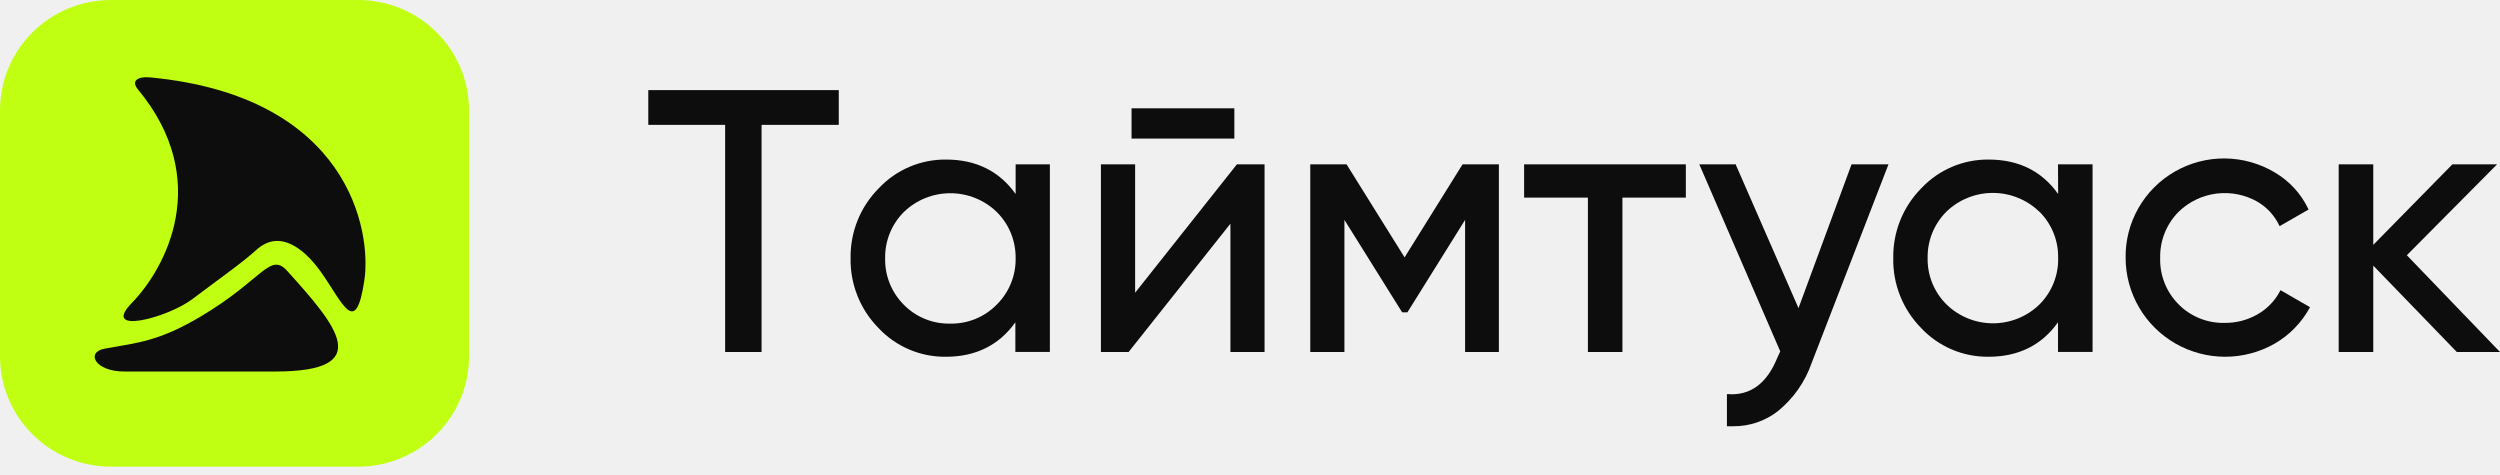
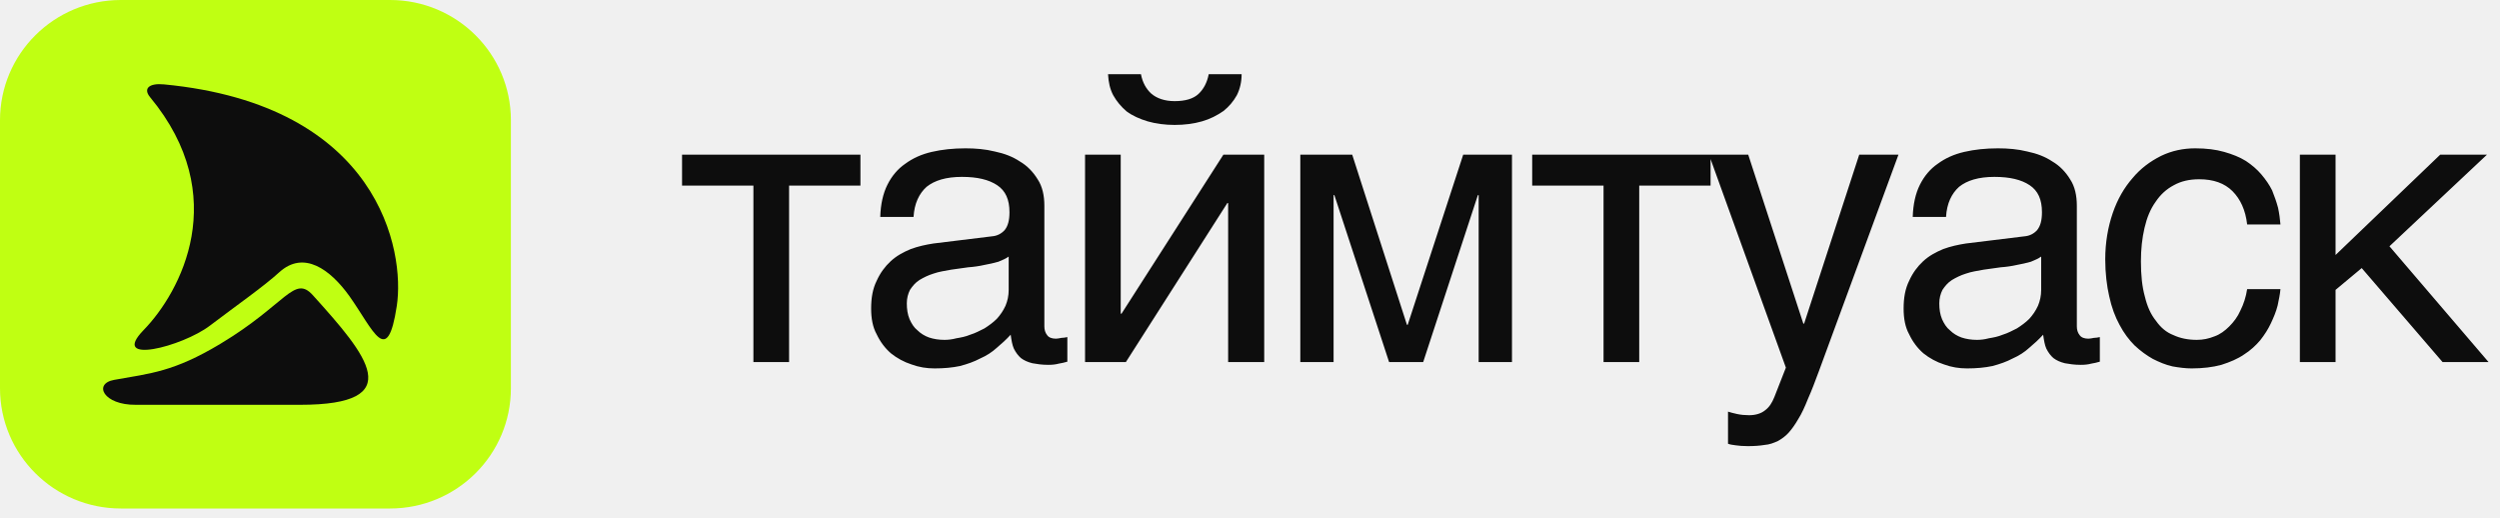
- <svg xmlns="http://www.w3.org/2000/svg" width="158" height="30" viewBox="0 0 158 30" fill="none">
-   <path d="M22.633 0H7.012C3.139 0 0 3.123 0 6.976V22.517C0 26.37 3.139 29.493 7.012 29.493H22.633C26.505 29.493 29.644 26.37 29.644 22.517V6.976C29.644 3.123 26.505 0 22.633 0Z" fill="#C0FF12" />
-   <path d="M18.152 17.122C21.303 20.611 23.749 23.479 17.409 23.479H7.886C5.999 23.498 5.394 22.25 6.628 22.032C8.741 21.654 10.077 21.569 12.795 19.937C16.61 17.646 17.065 15.92 18.152 17.122Z" fill="#0D0D0D" />
-   <path d="M12.179 18.888C13.712 17.725 15.313 16.607 16.207 15.789C17.625 14.506 19.155 15.617 20.275 17.177C21.68 19.162 22.472 21.358 23.023 17.744C23.504 14.59 22.04 6.093 9.514 4.894C8.662 4.812 8.289 5.128 8.708 5.637C13.47 11.381 10.48 16.936 8.335 19.142C6.334 21.198 10.585 20.103 12.179 18.888Z" fill="#0D0D0D" />
-   <path d="M40.972 7.891H45.829V22.247H48.131V7.891H53.01V5.695H40.972V7.891Z" fill="#0D0D0D" />
-   <path d="M64.188 12.261C63.159 10.814 61.682 10.084 59.796 10.084C58.998 10.075 58.208 10.232 57.475 10.545C56.742 10.857 56.082 11.319 55.539 11.899C54.961 12.479 54.507 13.168 54.201 13.926C53.895 14.684 53.744 15.494 53.757 16.311C53.741 17.127 53.889 17.939 54.192 18.698C54.495 19.458 54.947 20.149 55.522 20.732C56.066 21.313 56.725 21.774 57.458 22.086C58.191 22.399 58.982 22.556 59.78 22.547C61.666 22.547 63.143 21.814 64.171 20.37V22.241H66.352V10.387H64.188V12.261ZM60.048 20.452C59.505 20.463 58.965 20.363 58.462 20.159C57.959 19.954 57.503 19.649 57.124 19.263C56.738 18.878 56.435 18.42 56.232 17.916C56.029 17.413 55.93 16.873 55.941 16.33C55.931 15.787 56.03 15.248 56.233 14.744C56.436 14.241 56.739 13.783 57.124 13.398C57.91 12.637 58.963 12.212 60.06 12.212C61.156 12.212 62.209 12.637 62.995 13.398C63.38 13.78 63.683 14.234 63.888 14.734C64.092 15.235 64.194 15.771 64.188 16.311C64.199 16.854 64.099 17.393 63.895 17.897C63.692 18.401 63.388 18.859 63.002 19.243C62.62 19.636 62.16 19.946 61.652 20.154C61.143 20.362 60.598 20.463 60.048 20.452Z" fill="#0D0D0D" />
-   <path d="M78.011 6.845H71.514V8.758H78.011V6.845Z" fill="#0D0D0D" />
-   <path d="M71.74 18.5V10.387H69.578V22.247H71.327L77.762 14.137V22.247H79.92V10.387H78.171L71.74 18.5Z" fill="#0D0D0D" />
-   <path d="M88.769 16.265L85.124 10.42L85.104 10.387H82.809V22.247H84.967V13.896L88.595 19.706L88.615 19.738H88.949L92.594 13.896V22.247H94.729V10.387H92.433L88.769 16.265Z" fill="#0D0D0D" />
-   <path d="M96.324 12.489H100.356V22.247H102.537V12.489H106.545V10.387H96.324V12.489Z" fill="#0D0D0D" />
-   <path d="M113.665 19.474L109.709 10.426V10.387H107.396L112.512 22.208L112.328 22.605C111.673 24.235 110.619 25.013 109.211 24.909H109.142V26.939H109.201C109.319 26.939 109.433 26.939 109.548 26.939C110.566 26.946 111.556 26.611 112.358 25.988C113.347 25.185 114.09 24.123 114.503 22.922L119.317 10.478L119.353 10.387H117.018L113.665 19.474Z" fill="#0D0D0D" />
-   <path d="M130.075 12.261C129.05 10.814 127.573 10.084 125.684 10.084C124.886 10.076 124.096 10.233 123.363 10.546C122.63 10.858 121.97 11.319 121.426 11.899C120.851 12.48 120.398 13.17 120.094 13.928C119.79 14.685 119.641 15.495 119.655 16.311C119.638 17.127 119.786 17.939 120.088 18.698C120.391 19.457 120.842 20.148 121.416 20.732C121.96 21.312 122.62 21.773 123.353 22.085C124.086 22.398 124.876 22.555 125.674 22.547C127.563 22.547 129.04 21.814 130.065 20.37V22.241H132.25V10.387H130.065L130.075 12.261ZM128.893 13.378C129.278 13.763 129.581 14.221 129.784 14.725C129.987 15.229 130.086 15.768 130.075 16.311C130.087 16.853 129.988 17.393 129.785 17.897C129.582 18.401 129.278 18.859 128.893 19.243C128.108 20.006 127.054 20.433 125.957 20.433C124.86 20.433 123.806 20.006 123.021 19.243C122.633 18.86 122.328 18.402 122.122 17.898C121.917 17.394 121.816 16.854 121.826 16.311C121.816 15.768 121.915 15.228 122.119 14.725C122.323 14.221 122.626 13.763 123.011 13.378C123.797 12.618 124.851 12.192 125.947 12.192C127.044 12.192 128.097 12.618 128.883 13.378H128.893Z" fill="#0D0D0D" />
-   <path d="M144.095 18.399C143.775 19.011 143.285 19.519 142.683 19.862C142.049 20.228 141.327 20.416 140.594 20.406C140.057 20.419 139.523 20.322 139.024 20.122C138.526 19.922 138.074 19.623 137.696 19.243C137.31 18.859 137.008 18.401 136.806 17.897C136.604 17.393 136.508 16.853 136.523 16.311C136.51 15.768 136.606 15.229 136.808 14.725C137.009 14.221 137.311 13.763 137.696 13.378C138.346 12.748 139.184 12.347 140.085 12.234C140.985 12.122 141.897 12.305 142.683 12.756C143.271 13.103 143.743 13.616 144.039 14.229L144.069 14.294L145.903 13.241L145.876 13.186C145.419 12.236 144.688 11.442 143.777 10.905C142.826 10.334 141.737 10.026 140.626 10.014C139.514 10.002 138.42 10.287 137.456 10.839C136.493 11.391 135.695 12.19 135.147 13.152C134.599 14.114 134.32 15.205 134.339 16.311C134.343 17.407 134.636 18.482 135.189 19.43C135.742 20.378 136.536 21.165 137.49 21.712C138.445 22.259 139.527 22.546 140.629 22.547C141.73 22.547 142.813 22.259 143.767 21.713C144.69 21.178 145.449 20.403 145.962 19.471L145.991 19.413L144.131 18.34L144.095 18.399Z" fill="#0D0D0D" />
-   <path d="M152.112 16.131L157.813 10.387H154.99L149.99 15.476V10.387H147.805V22.247H149.99V16.786L155.272 22.247H158L152.112 16.131Z" fill="#0D0D0D" />
+ <svg xmlns="http://www.w3.org/2000/svg" width="145" height="30" viewBox="0 0 145 30" fill="none">
+   <g clip-path="url(#clip0_978_400)">
+     <path d="M22.633 0H7.012C3.139 0 0 3.123 0 6.976V22.517C0 26.37 3.139 29.493 7.012 29.493H22.633C26.505 29.493 29.644 26.37 29.644 22.517V6.976C29.644 3.123 26.505 0 22.633 0Z" fill="#C0FF12" />
+     <path d="M18.152 17.122C21.303 20.612 23.749 23.479 17.409 23.479H7.886C5.999 23.498 5.394 22.25 6.628 22.032C8.741 21.654 10.077 21.57 12.795 19.937C16.61 17.647 17.065 15.92 18.152 17.122Z" fill="#0D0D0D" />
+     <path d="M12.179 18.888C13.712 17.724 15.313 16.607 16.207 15.789C17.625 14.505 19.155 15.616 20.275 17.177C21.68 19.161 22.472 21.357 23.023 17.744C23.504 14.59 22.04 6.093 9.514 4.894C8.662 4.812 8.289 5.128 8.708 5.636C13.47 11.381 10.48 16.936 8.335 19.142C6.334 21.198 10.585 20.103 12.179 18.888Z" fill="#0D0D0D" />
+     <path d="M39.575 8.971H49.925V10.765H45.785V21H43.715V10.765H39.575V8.971ZM51.075 12.582C51.098 11.846 51.236 11.225 51.489 10.719C51.742 10.213 52.087 9.799 52.524 9.5C52.961 9.178 53.467 8.948 54.065 8.81C54.663 8.672 55.307 8.603 56.02 8.603C56.595 8.603 57.17 8.649 57.722 8.787C58.274 8.902 58.757 9.086 59.171 9.362C59.608 9.615 59.953 9.983 60.206 10.397C60.482 10.811 60.597 11.34 60.597 11.938V18.93C60.597 19.114 60.643 19.298 60.758 19.436C60.85 19.574 61.034 19.643 61.264 19.643C61.356 19.643 61.471 19.62 61.586 19.597C61.701 19.597 61.816 19.574 61.931 19.551V20.977C61.77 21.023 61.586 21.069 61.425 21.092C61.264 21.138 61.057 21.161 60.827 21.161C60.459 21.161 60.16 21.115 59.907 21.069C59.631 21 59.424 20.908 59.24 20.77C59.079 20.632 58.941 20.448 58.826 20.218C58.734 20.011 58.688 19.735 58.642 19.413C58.389 19.689 58.113 19.942 57.837 20.172C57.561 20.425 57.239 20.632 56.871 20.793C56.526 20.977 56.135 21.115 55.698 21.23C55.261 21.322 54.778 21.368 54.226 21.368C53.766 21.368 53.329 21.299 52.892 21.138C52.455 21 52.041 20.77 51.696 20.494C51.351 20.195 51.075 19.827 50.868 19.39C50.638 18.976 50.546 18.47 50.546 17.895C50.546 17.274 50.638 16.745 50.868 16.285C51.075 15.825 51.351 15.457 51.673 15.158C52.018 14.836 52.409 14.629 52.846 14.445C53.283 14.284 53.72 14.192 54.157 14.123L57.538 13.709C57.86 13.686 58.113 13.548 58.297 13.341C58.481 13.111 58.573 12.789 58.573 12.306C58.573 11.57 58.343 11.064 57.86 10.742C57.377 10.42 56.71 10.259 55.813 10.259C54.893 10.259 54.226 10.466 53.766 10.834C53.329 11.225 53.053 11.8 53.007 12.582H51.075ZM58.527 14.882C58.366 14.997 58.159 15.089 57.929 15.181C57.676 15.25 57.4 15.319 57.124 15.365C56.825 15.434 56.503 15.48 56.181 15.503L55.192 15.641C54.824 15.71 54.479 15.756 54.157 15.871C53.858 15.963 53.582 16.101 53.352 16.239C53.099 16.4 52.938 16.607 52.8 16.814C52.685 17.044 52.616 17.297 52.616 17.596C52.616 17.941 52.662 18.24 52.777 18.516C52.892 18.769 53.03 18.999 53.237 19.16C53.421 19.344 53.651 19.482 53.904 19.574C54.18 19.666 54.479 19.712 54.801 19.712C55.008 19.712 55.238 19.689 55.491 19.62C55.767 19.574 56.02 19.528 56.296 19.413C56.595 19.321 56.848 19.183 57.124 19.045C57.377 18.884 57.63 18.7 57.837 18.493C58.044 18.263 58.205 18.033 58.343 17.734C58.458 17.458 58.527 17.159 58.527 16.814V14.882ZM66.201 4.302C66.293 4.785 66.5 5.153 66.799 5.429C67.121 5.705 67.581 5.866 68.156 5.866C68.777 5.866 69.237 5.728 69.536 5.452C69.835 5.176 70.042 4.785 70.134 4.302H72.043C72.043 4.739 71.951 5.153 71.767 5.521C71.56 5.889 71.307 6.188 70.985 6.441C70.617 6.694 70.226 6.901 69.743 7.039C69.26 7.177 68.731 7.246 68.156 7.246C67.604 7.246 67.075 7.177 66.592 7.039C66.132 6.901 65.718 6.717 65.373 6.464C65.051 6.188 64.798 5.889 64.591 5.521C64.407 5.176 64.315 4.762 64.292 4.302H66.201ZM65.028 18.194H65.074L70.985 8.971H73.354V21H71.261V11.777H71.215L65.327 21H62.958V8.971H65.028V18.194ZM81.635 18.838H81.68L84.9 8.971H87.73V21H85.797V11.317H85.751L82.578 21H80.6L77.425 11.317H77.379V21H75.448V8.971H78.46L81.635 18.838ZM88.903 8.971H99.253V10.765H95.113V21H93.043V10.765H88.903V8.971ZM104.635 18.769H104.681L107.878 8.971H110.155L105.555 21.483C105.325 22.104 105.118 22.656 104.911 23.116C104.727 23.576 104.543 23.99 104.336 24.312C104.152 24.634 103.968 24.887 103.784 25.094C103.6 25.301 103.37 25.462 103.163 25.577C102.91 25.692 102.68 25.784 102.381 25.807C102.105 25.853 101.783 25.876 101.415 25.876C101.116 25.876 100.886 25.853 100.725 25.83C100.541 25.807 100.38 25.784 100.265 25.738V23.875C100.403 23.921 100.587 23.967 100.794 24.013C101.001 24.059 101.254 24.082 101.484 24.082C101.852 24.082 102.174 23.99 102.404 23.806C102.657 23.622 102.818 23.369 102.956 23.024L103.623 21.322L99.161 8.971H101.438L104.635 18.769ZM110.983 12.582C111.006 11.846 111.144 11.225 111.397 10.719C111.65 10.213 111.995 9.799 112.432 9.5C112.869 9.178 113.375 8.948 113.973 8.81C114.571 8.672 115.215 8.603 115.928 8.603C116.503 8.603 117.078 8.649 117.63 8.787C118.182 8.902 118.665 9.086 119.079 9.362C119.516 9.615 119.861 9.983 120.114 10.397C120.39 10.811 120.505 11.34 120.505 11.938V18.93C120.505 19.114 120.551 19.298 120.666 19.436C120.758 19.574 120.942 19.643 121.172 19.643C121.264 19.643 121.379 19.62 121.494 19.597C121.609 19.597 121.724 19.574 121.839 19.551V20.977C121.678 21.023 121.494 21.069 121.333 21.092C121.172 21.138 120.965 21.161 120.735 21.161C120.367 21.161 120.068 21.115 119.815 21.069C119.539 21 119.332 20.908 119.148 20.77C118.987 20.632 118.849 20.448 118.734 20.218C118.642 20.011 118.596 19.735 118.55 19.413C118.297 19.689 118.021 19.942 117.745 20.172C117.469 20.425 117.147 20.632 116.779 20.793C116.434 20.977 116.043 21.115 115.606 21.23C115.169 21.322 114.686 21.368 114.134 21.368C113.674 21.368 113.237 21.299 112.8 21.138C112.363 21 111.949 20.77 111.604 20.494C111.259 20.195 110.983 19.827 110.776 19.39C110.546 18.976 110.454 18.47 110.454 17.895C110.454 17.274 110.546 16.745 110.776 16.285C110.983 15.825 111.259 15.457 111.581 15.158C111.926 14.836 112.317 14.629 112.754 14.445C113.191 14.284 113.628 14.192 114.065 14.123L117.446 13.709C117.768 13.686 118.021 13.548 118.205 13.341C118.389 13.111 118.481 12.789 118.481 12.306C118.481 11.57 118.251 11.064 117.768 10.742C117.285 10.42 116.618 10.259 115.721 10.259C114.801 10.259 114.134 10.466 113.674 10.834C113.237 11.225 112.961 11.8 112.915 12.582H110.983ZM118.435 14.882C118.274 14.997 118.067 15.089 117.837 15.181C117.584 15.25 117.308 15.319 117.032 15.365C116.733 15.434 116.411 15.48 116.089 15.503L115.1 15.641C114.732 15.71 114.387 15.756 114.065 15.871C113.766 15.963 113.49 16.101 113.26 16.239C113.007 16.4 112.846 16.607 112.708 16.814C112.593 17.044 112.524 17.297 112.524 17.596C112.524 17.941 112.57 18.24 112.685 18.516C112.8 18.769 112.938 18.999 113.145 19.16C113.329 19.344 113.559 19.482 113.812 19.574C114.088 19.666 114.387 19.712 114.709 19.712C114.916 19.712 115.146 19.689 115.399 19.62C115.675 19.574 115.928 19.528 116.204 19.413C116.503 19.321 116.756 19.183 117.032 19.045C117.285 18.884 117.538 18.7 117.745 18.493C117.952 18.263 118.113 18.033 118.251 17.734C118.366 17.458 118.435 17.159 118.435 16.814V14.882ZM132.319 16.768C132.296 17.067 132.227 17.366 132.158 17.711C132.066 18.079 131.928 18.401 131.767 18.746C131.606 19.091 131.399 19.413 131.146 19.735C130.893 20.034 130.571 20.333 130.203 20.563C129.835 20.816 129.398 21 128.892 21.161C128.386 21.299 127.811 21.368 127.167 21.368C126.822 21.368 126.454 21.322 126.063 21.253C125.649 21.161 125.281 21 124.913 20.816C124.545 20.609 124.2 20.356 123.855 20.034C123.533 19.712 123.234 19.321 122.981 18.838C122.728 18.378 122.521 17.826 122.383 17.182C122.245 16.584 122.153 15.848 122.153 15.043C122.153 14.054 122.314 13.157 122.59 12.352C122.866 11.547 123.257 10.88 123.74 10.328C124.2 9.776 124.752 9.362 125.396 9.04C126.017 8.741 126.684 8.603 127.374 8.603C128.018 8.603 128.57 8.672 129.053 8.81C129.536 8.948 129.95 9.109 130.318 9.339C130.663 9.569 130.962 9.822 131.215 10.121C131.468 10.42 131.675 10.719 131.836 11.041C131.974 11.386 132.089 11.708 132.181 12.053C132.25 12.375 132.296 12.72 132.319 13.019H130.387C130.295 12.191 129.996 11.547 129.536 11.087C129.076 10.627 128.432 10.397 127.604 10.397C127.029 10.397 126.546 10.512 126.132 10.742C125.695 10.972 125.35 11.294 125.074 11.708C124.775 12.122 124.568 12.628 124.43 13.226C124.292 13.824 124.223 14.445 124.223 15.158C124.223 15.963 124.292 16.63 124.453 17.205C124.591 17.78 124.798 18.24 125.097 18.608C125.373 18.999 125.695 19.275 126.109 19.436C126.5 19.62 126.96 19.712 127.466 19.712C127.834 19.712 128.156 19.643 128.501 19.505C128.823 19.39 129.099 19.183 129.352 18.93C129.605 18.677 129.835 18.378 129.996 18.01C130.18 17.642 130.318 17.228 130.387 16.768H132.319ZM135.516 14.79L141.588 8.971H144.302L138.644 14.284L144.394 21H141.726L137.034 15.549L135.516 16.814V21H133.446V8.971H135.516V14.79Z" fill="#0D0D0D" />
+   </g>
+   <defs>
+     <clipPath id="clip0_978_400">
+       <rect width="145" height="30" fill="white" />
+     </clipPath>
+   </defs>
</svg>
